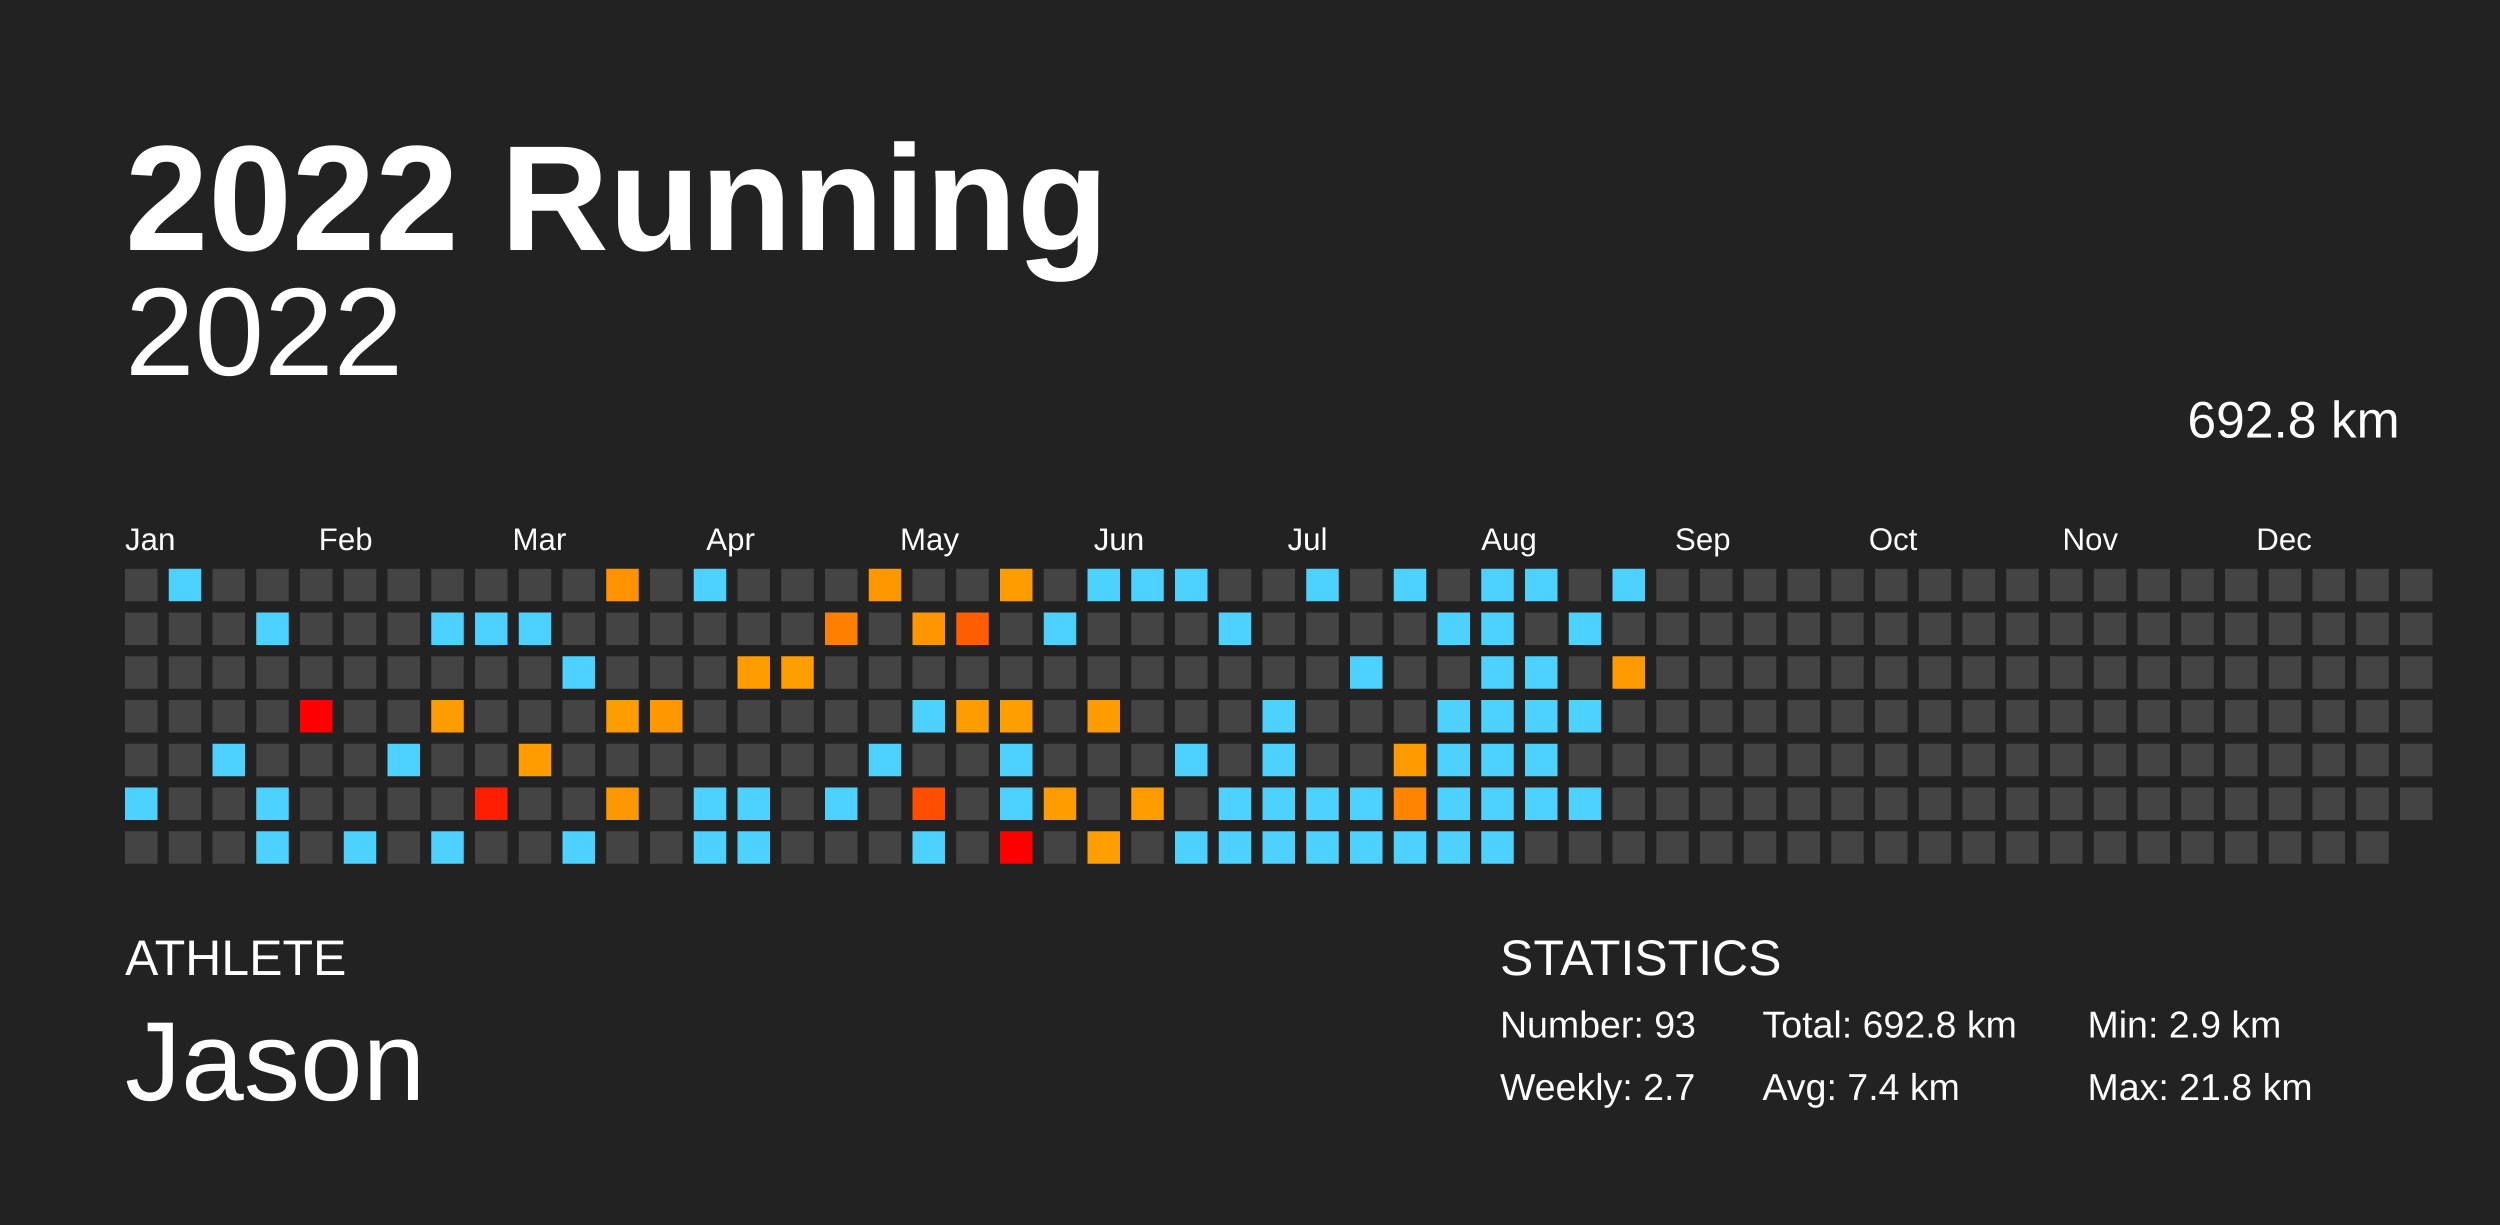
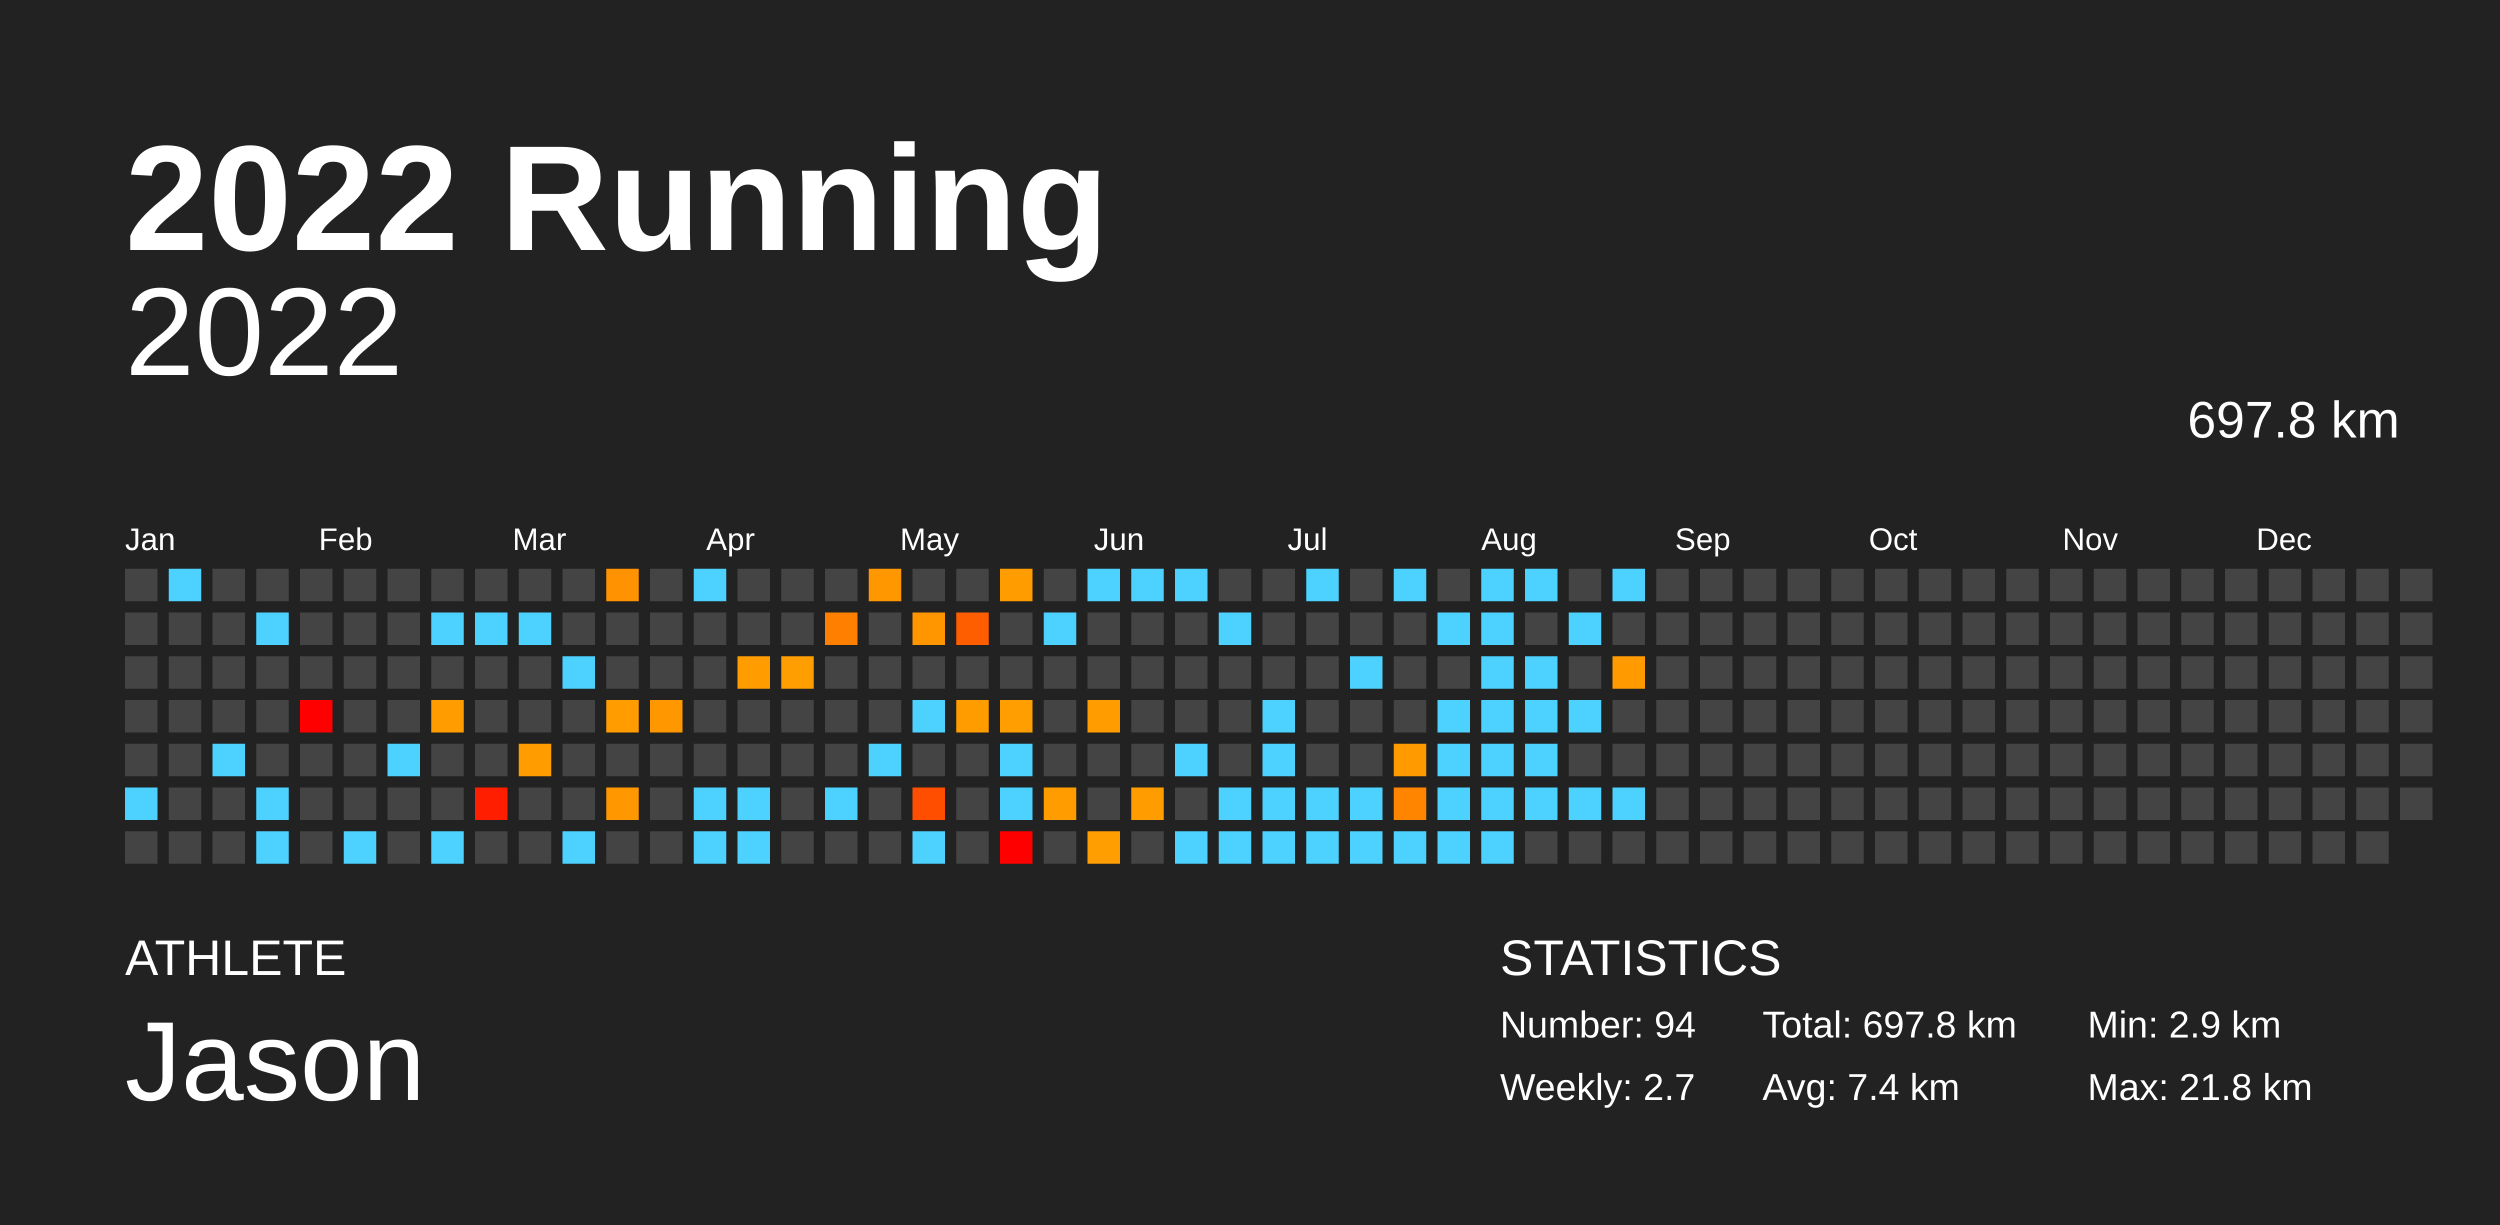
<svg xmlns="http://www.w3.org/2000/svg" baseProfile="full" height="98mm" version="1.1" viewBox="0,0,200,98" width="200mm">
  <defs />
  <rect fill="#222222" height="98" width="200" x="0" y="0" />
  <text fill="#FFFFFF" style="font-size:12px; font-family:Arial; font-weight:bold;" x="10" y="20">2022 Running</text>
  <text fill="#FFFFFF" style="font-size:4px; font-family:Arial" x="10" y="78">ATHLETE</text>
  <text fill="#FFFFFF" style="font-size:9px; font-family:Arial" x="10" y="88">Jason</text>
  <text fill="#FFFFFF" style="font-size:4px; font-family:Arial" x="120" y="78">STATISTICS</text>
-   <text fill="#FFFFFF" style="font-size:3px; font-family:Arial" x="120" y="83">Number: 93</text>
+   <text fill="#FFFFFF" style="font-size:3px; font-family:Arial" x="120" y="83">Number: 94</text>
  <text fill="#FFFFFF" style="font-size:3px; font-family:Arial" x="120" y="88">Weekly: 2.7</text>
-   <text fill="#FFFFFF" style="font-size:3px; font-family:Arial" x="141" y="83">Total: 692.8 km</text>
+   <text fill="#FFFFFF" style="font-size:3px; font-family:Arial" x="141" y="83">Total: 697.8 km</text>
  <text fill="#FFFFFF" style="font-size:3px; font-family:Arial" x="141" y="88">Avg: 7.4 km</text>
  <text fill="#FFFFFF" style="font-size:3px; font-family:Arial" x="167" y="83">Min: 2.9 km</text>
  <text fill="#FFFFFF" style="font-size:3px; font-family:Arial" x="167" y="88">Max: 21.8 km</text>
  <text alignment-baseline="hanging" fill="#FFFFFF" style="font-size:10.0px; font-family:Arial;" x="10" y="30">2022</text>
-   <text alignment-baseline="hanging" fill="#FFFFFF" style="font-size:4.125px; font-family:Arial;" x="175" y="35">692.8 km</text>
+   <text alignment-baseline="hanging" fill="#FFFFFF" style="font-size:4.125px; font-family:Arial;" x="175" y="35">697.8 km</text>
  <text fill="#FFFFFF" style="font-size:2.5px; font-family:Arial" x="10.0" y="44">Jan</text>
  <text fill="#FFFFFF" style="font-size:2.5px; font-family:Arial" x="25.5" y="44">Feb</text>
  <text fill="#FFFFFF" style="font-size:2.5px; font-family:Arial" x="41.0" y="44">Mar</text>
  <text fill="#FFFFFF" style="font-size:2.5px; font-family:Arial" x="56.5" y="44">Apr</text>
  <text fill="#FFFFFF" style="font-size:2.5px; font-family:Arial" x="72.0" y="44">May</text>
  <text fill="#FFFFFF" style="font-size:2.5px; font-family:Arial" x="87.5" y="44">Jun</text>
  <text fill="#FFFFFF" style="font-size:2.5px; font-family:Arial" x="103.0" y="44">Jul</text>
  <text fill="#FFFFFF" style="font-size:2.5px; font-family:Arial" x="118.5" y="44">Aug</text>
  <text fill="#FFFFFF" style="font-size:2.5px; font-family:Arial" x="134.0" y="44">Sep</text>
  <text fill="#FFFFFF" style="font-size:2.5px; font-family:Arial" x="149.5" y="44">Oct</text>
  <text fill="#FFFFFF" style="font-size:2.5px; font-family:Arial" x="165.0" y="44">Nov</text>
  <text fill="#FFFFFF" style="font-size:2.5px; font-family:Arial" x="180.5" y="44">Dec</text>
  <rect fill="#444444" height="2.6" width="2.6" x="10.0" y="45.5" />
  <rect fill="#444444" height="2.6" width="2.6" x="10.0" y="49.0" />
  <rect fill="#444444" height="2.6" width="2.6" x="10.0" y="52.5" />
  <rect fill="#444444" height="2.6" width="2.6" x="10.0" y="56.0" />
  <rect fill="#444444" height="2.6" width="2.6" x="10.0" y="59.5" />
  <rect fill="#4dd2ff" height="2.6" width="2.6" x="10.0" y="63.0" />
  <rect fill="#444444" height="2.6" width="2.6" x="10.0" y="66.5" />
  <rect fill="#4dd2ff" height="2.6" width="2.6" x="13.5" y="45.5" />
  <rect fill="#444444" height="2.6" width="2.6" x="13.5" y="49.0" />
  <rect fill="#444444" height="2.6" width="2.6" x="13.5" y="52.5" />
  <rect fill="#444444" height="2.6" width="2.6" x="13.5" y="56.0" />
  <rect fill="#444444" height="2.6" width="2.6" x="13.5" y="59.5" />
  <rect fill="#444444" height="2.6" width="2.6" x="13.5" y="63.0" />
  <rect fill="#444444" height="2.6" width="2.6" x="13.5" y="66.5" />
  <rect fill="#444444" height="2.6" width="2.6" x="17.0" y="45.5" />
  <rect fill="#444444" height="2.6" width="2.6" x="17.0" y="49.0" />
  <rect fill="#444444" height="2.6" width="2.6" x="17.0" y="52.5" />
  <rect fill="#444444" height="2.6" width="2.6" x="17.0" y="56.0" />
  <rect fill="#4dd2ff" height="2.6" width="2.6" x="17.0" y="59.5" />
  <rect fill="#444444" height="2.6" width="2.6" x="17.0" y="63.0" />
  <rect fill="#444444" height="2.6" width="2.6" x="17.0" y="66.5" />
  <rect fill="#444444" height="2.6" width="2.6" x="20.5" y="45.5" />
  <rect fill="#4dd2ff" height="2.6" width="2.6" x="20.5" y="49.0" />
  <rect fill="#444444" height="2.6" width="2.6" x="20.5" y="52.5" />
  <rect fill="#444444" height="2.6" width="2.6" x="20.5" y="56.0" />
  <rect fill="#444444" height="2.6" width="2.6" x="20.5" y="59.5" />
  <rect fill="#4dd2ff" height="2.6" width="2.6" x="20.5" y="63.0" />
  <rect fill="#4dd2ff" height="2.6" width="2.6" x="20.5" y="66.5" />
  <rect fill="#444444" height="2.6" width="2.6" x="24.0" y="45.5" />
  <rect fill="#444444" height="2.6" width="2.6" x="24.0" y="49.0" />
  <rect fill="#444444" height="2.6" width="2.6" x="24.0" y="52.5" />
  <rect fill="red" height="2.6" width="2.6" x="24.0" y="56.0" />
  <rect fill="#444444" height="2.6" width="2.6" x="24.0" y="59.5" />
  <rect fill="#444444" height="2.6" width="2.6" x="24.0" y="63.0" />
  <rect fill="#444444" height="2.6" width="2.6" x="24.0" y="66.5" />
  <rect fill="#444444" height="2.6" width="2.6" x="27.5" y="45.5" />
  <rect fill="#444444" height="2.6" width="2.6" x="27.5" y="49.0" />
  <rect fill="#444444" height="2.6" width="2.6" x="27.5" y="52.5" />
  <rect fill="#444444" height="2.6" width="2.6" x="27.5" y="56.0" />
  <rect fill="#444444" height="2.6" width="2.6" x="27.5" y="59.5" />
  <rect fill="#444444" height="2.6" width="2.6" x="27.5" y="63.0" />
  <rect fill="#4dd2ff" height="2.6" width="2.6" x="27.5" y="66.5" />
  <rect fill="#444444" height="2.6" width="2.6" x="31.0" y="45.5" />
  <rect fill="#444444" height="2.6" width="2.6" x="31.0" y="49.0" />
  <rect fill="#444444" height="2.6" width="2.6" x="31.0" y="52.5" />
  <rect fill="#444444" height="2.6" width="2.6" x="31.0" y="56.0" />
  <rect fill="#4dd2ff" height="2.6" width="2.6" x="31.0" y="59.5" />
  <rect fill="#444444" height="2.6" width="2.6" x="31.0" y="63.0" />
  <rect fill="#444444" height="2.6" width="2.6" x="31.0" y="66.5" />
  <rect fill="#444444" height="2.6" width="2.6" x="34.5" y="45.5" />
  <rect fill="#4dd2ff" height="2.6" width="2.6" x="34.5" y="49.0" />
  <rect fill="#444444" height="2.6" width="2.6" x="34.5" y="52.5" />
  <rect fill="#ff9d00" height="2.6" width="2.6" x="34.5" y="56.0" />
  <rect fill="#444444" height="2.6" width="2.6" x="34.5" y="59.5" />
  <rect fill="#444444" height="2.6" width="2.6" x="34.5" y="63.0" />
  <rect fill="#4dd2ff" height="2.6" width="2.6" x="34.5" y="66.5" />
  <rect fill="#444444" height="2.6" width="2.6" x="38.0" y="45.5" />
  <rect fill="#4dd2ff" height="2.6" width="2.6" x="38.0" y="49.0" />
  <rect fill="#444444" height="2.6" width="2.6" x="38.0" y="52.5" />
  <rect fill="#444444" height="2.6" width="2.6" x="38.0" y="56.0" />
  <rect fill="#444444" height="2.6" width="2.6" x="38.0" y="59.5" />
  <rect fill="#ff1e00" height="2.6" width="2.6" x="38.0" y="63.0" />
  <rect fill="#444444" height="2.6" width="2.6" x="38.0" y="66.5" />
  <rect fill="#444444" height="2.6" width="2.6" x="41.5" y="45.5" />
  <rect fill="#4dd2ff" height="2.6" width="2.6" x="41.5" y="49.0" />
  <rect fill="#444444" height="2.6" width="2.6" x="41.5" y="52.5" />
  <rect fill="#444444" height="2.6" width="2.6" x="41.5" y="56.0" />
  <rect fill="#ff9d00" height="2.6" width="2.6" x="41.5" y="59.5" />
  <rect fill="#444444" height="2.6" width="2.6" x="41.5" y="63.0" />
  <rect fill="#444444" height="2.6" width="2.6" x="41.5" y="66.5" />
  <rect fill="#444444" height="2.6" width="2.6" x="45.0" y="45.5" />
  <rect fill="#444444" height="2.6" width="2.6" x="45.0" y="49.0" />
  <rect fill="#4dd2ff" height="2.6" width="2.6" x="45.0" y="52.5" />
  <rect fill="#444444" height="2.6" width="2.6" x="45.0" y="56.0" />
  <rect fill="#444444" height="2.6" width="2.6" x="45.0" y="59.5" />
  <rect fill="#444444" height="2.6" width="2.6" x="45.0" y="63.0" />
  <rect fill="#4dd2ff" height="2.6" width="2.6" x="45.0" y="66.5" />
  <rect fill="#ff9200" height="2.6" width="2.6" x="48.5" y="45.5" />
  <rect fill="#444444" height="2.6" width="2.6" x="48.5" y="49.0" />
  <rect fill="#444444" height="2.6" width="2.6" x="48.5" y="52.5" />
  <rect fill="#ff9c00" height="2.6" width="2.6" x="48.5" y="56.0" />
  <rect fill="#444444" height="2.6" width="2.6" x="48.5" y="59.5" />
  <rect fill="#ff9800" height="2.6" width="2.6" x="48.5" y="63.0" />
  <rect fill="#444444" height="2.6" width="2.6" x="48.5" y="66.5" />
  <rect fill="#444444" height="2.6" width="2.6" x="52.0" y="45.5" />
  <rect fill="#444444" height="2.6" width="2.6" x="52.0" y="49.0" />
  <rect fill="#444444" height="2.6" width="2.6" x="52.0" y="52.5" />
  <rect fill="#ff9800" height="2.6" width="2.6" x="52.0" y="56.0" />
  <rect fill="#444444" height="2.6" width="2.6" x="52.0" y="59.5" />
  <rect fill="#444444" height="2.6" width="2.6" x="52.0" y="63.0" />
  <rect fill="#444444" height="2.6" width="2.6" x="52.0" y="66.5" />
  <rect fill="#4dd2ff" height="2.6" width="2.6" x="55.5" y="45.5" />
  <rect fill="#444444" height="2.6" width="2.6" x="55.5" y="49.0" />
  <rect fill="#444444" height="2.6" width="2.6" x="55.5" y="52.5" />
  <rect fill="#444444" height="2.6" width="2.6" x="55.5" y="56.0" />
  <rect fill="#444444" height="2.6" width="2.6" x="55.5" y="59.5" />
  <rect fill="#4dd2ff" height="2.6" width="2.6" x="55.5" y="63.0" />
  <rect fill="#4dd2ff" height="2.6" width="2.6" x="55.5" y="66.5" />
  <rect fill="#444444" height="2.6" width="2.6" x="59.0" y="45.5" />
  <rect fill="#444444" height="2.6" width="2.6" x="59.0" y="49.0" />
  <rect fill="#ff9c00" height="2.6" width="2.6" x="59.0" y="52.5" />
  <rect fill="#444444" height="2.6" width="2.6" x="59.0" y="56.0" />
  <rect fill="#444444" height="2.6" width="2.6" x="59.0" y="59.5" />
  <rect fill="#4dd2ff" height="2.6" width="2.6" x="59.0" y="63.0" />
  <rect fill="#4dd2ff" height="2.6" width="2.6" x="59.0" y="66.5" />
  <rect fill="#444444" height="2.6" width="2.6" x="62.5" y="45.5" />
  <rect fill="#444444" height="2.6" width="2.6" x="62.5" y="49.0" />
  <rect fill="#ff9e00" height="2.6" width="2.6" x="62.5" y="52.5" />
  <rect fill="#444444" height="2.6" width="2.6" x="62.5" y="56.0" />
  <rect fill="#444444" height="2.6" width="2.6" x="62.5" y="59.5" />
  <rect fill="#444444" height="2.6" width="2.6" x="62.5" y="63.0" />
  <rect fill="#444444" height="2.6" width="2.6" x="62.5" y="66.5" />
  <rect fill="#444444" height="2.6" width="2.6" x="66.0" y="45.5" />
  <rect fill="#ff7f00" height="2.6" width="2.6" x="66.0" y="49.0" />
  <rect fill="#444444" height="2.6" width="2.6" x="66.0" y="52.5" />
  <rect fill="#444444" height="2.6" width="2.6" x="66.0" y="56.0" />
  <rect fill="#444444" height="2.6" width="2.6" x="66.0" y="59.5" />
  <rect fill="#4dd2ff" height="2.6" width="2.6" x="66.0" y="63.0" />
  <rect fill="#444444" height="2.6" width="2.6" x="66.0" y="66.5" />
  <rect fill="#ff9800" height="2.6" width="2.6" x="69.5" y="45.5" />
  <rect fill="#444444" height="2.6" width="2.6" x="69.5" y="49.0" />
  <rect fill="#444444" height="2.6" width="2.6" x="69.5" y="52.5" />
  <rect fill="#444444" height="2.6" width="2.6" x="69.5" y="56.0" />
  <rect fill="#4dd2ff" height="2.6" width="2.6" x="69.5" y="59.5" />
  <rect fill="#444444" height="2.6" width="2.6" x="69.5" y="63.0" />
  <rect fill="#444444" height="2.6" width="2.6" x="69.5" y="66.5" />
  <rect fill="#444444" height="2.6" width="2.6" x="73.0" y="45.5" />
  <rect fill="#ff9600" height="2.6" width="2.6" x="73.0" y="49.0" />
  <rect fill="#444444" height="2.6" width="2.6" x="73.0" y="52.5" />
  <rect fill="#4dd2ff" height="2.6" width="2.6" x="73.0" y="56.0" />
  <rect fill="#444444" height="2.6" width="2.6" x="73.0" y="59.5" />
  <rect fill="#ff4e00" height="2.6" width="2.6" x="73.0" y="63.0" />
  <rect fill="#4dd2ff" height="2.6" width="2.6" x="73.0" y="66.5" />
  <rect fill="#444444" height="2.6" width="2.6" x="76.5" y="45.5" />
  <rect fill="#ff5e00" height="2.6" width="2.6" x="76.5" y="49.0" />
  <rect fill="#444444" height="2.6" width="2.6" x="76.5" y="52.5" />
  <rect fill="#ff9c00" height="2.6" width="2.6" x="76.5" y="56.0" />
  <rect fill="#444444" height="2.6" width="2.6" x="76.5" y="59.5" />
  <rect fill="#444444" height="2.6" width="2.6" x="76.5" y="63.0" />
  <rect fill="#444444" height="2.6" width="2.6" x="76.5" y="66.5" />
  <rect fill="#ff9c00" height="2.6" width="2.6" x="80.0" y="45.5" />
  <rect fill="#444444" height="2.6" width="2.6" x="80.0" y="49.0" />
  <rect fill="#444444" height="2.6" width="2.6" x="80.0" y="52.5" />
  <rect fill="#ff9e00" height="2.6" width="2.6" x="80.0" y="56.0" />
  <rect fill="#4dd2ff" height="2.6" width="2.6" x="80.0" y="59.5" />
  <rect fill="#4dd2ff" height="2.6" width="2.6" x="80.0" y="63.0" />
  <rect fill="red" height="2.6" width="2.6" x="80.0" y="66.5" />
  <rect fill="#444444" height="2.6" width="2.6" x="83.5" y="45.5" />
  <rect fill="#4dd2ff" height="2.6" width="2.6" x="83.5" y="49.0" />
  <rect fill="#444444" height="2.6" width="2.6" x="83.5" y="52.5" />
  <rect fill="#444444" height="2.6" width="2.6" x="83.5" y="56.0" />
  <rect fill="#444444" height="2.6" width="2.6" x="83.5" y="59.5" />
  <rect fill="#ff9d00" height="2.6" width="2.6" x="83.5" y="63.0" />
  <rect fill="#444444" height="2.6" width="2.6" x="83.5" y="66.5" />
  <rect fill="#4dd2ff" height="2.6" width="2.6" x="87.0" y="45.5" />
  <rect fill="#444444" height="2.6" width="2.6" x="87.0" y="49.0" />
  <rect fill="#444444" height="2.6" width="2.6" x="87.0" y="52.5" />
  <rect fill="#ff9c00" height="2.6" width="2.6" x="87.0" y="56.0" />
  <rect fill="#444444" height="2.6" width="2.6" x="87.0" y="59.5" />
  <rect fill="#444444" height="2.6" width="2.6" x="87.0" y="63.0" />
  <rect fill="#ff9e00" height="2.6" width="2.6" x="87.0" y="66.5" />
  <rect fill="#4dd2ff" height="2.6" width="2.6" x="90.5" y="45.5" />
  <rect fill="#444444" height="2.6" width="2.6" x="90.5" y="49.0" />
  <rect fill="#444444" height="2.6" width="2.6" x="90.5" y="52.5" />
  <rect fill="#444444" height="2.6" width="2.6" x="90.5" y="56.0" />
  <rect fill="#444444" height="2.6" width="2.6" x="90.5" y="59.5" />
  <rect fill="#ff9d00" height="2.6" width="2.6" x="90.5" y="63.0" />
  <rect fill="#444444" height="2.6" width="2.6" x="90.5" y="66.5" />
  <rect fill="#4dd2ff" height="2.6" width="2.6" x="94.0" y="45.5" />
  <rect fill="#444444" height="2.6" width="2.6" x="94.0" y="49.0" />
  <rect fill="#444444" height="2.6" width="2.6" x="94.0" y="52.5" />
  <rect fill="#444444" height="2.6" width="2.6" x="94.0" y="56.0" />
  <rect fill="#4dd2ff" height="2.6" width="2.6" x="94.0" y="59.5" />
  <rect fill="#444444" height="2.6" width="2.6" x="94.0" y="63.0" />
  <rect fill="#4dd2ff" height="2.6" width="2.6" x="94.0" y="66.5" />
  <rect fill="#444444" height="2.6" width="2.6" x="97.5" y="45.5" />
  <rect fill="#4dd2ff" height="2.6" width="2.6" x="97.5" y="49.0" />
  <rect fill="#444444" height="2.6" width="2.6" x="97.5" y="52.5" />
  <rect fill="#444444" height="2.6" width="2.6" x="97.5" y="56.0" />
  <rect fill="#444444" height="2.6" width="2.6" x="97.5" y="59.5" />
  <rect fill="#4dd2ff" height="2.6" width="2.6" x="97.5" y="63.0" />
  <rect fill="#4dd2ff" height="2.6" width="2.6" x="97.5" y="66.5" />
  <rect fill="#444444" height="2.6" width="2.6" x="101.0" y="45.5" />
  <rect fill="#444444" height="2.6" width="2.6" x="101.0" y="49.0" />
  <rect fill="#444444" height="2.6" width="2.6" x="101.0" y="52.5" />
  <rect fill="#4dd2ff" height="2.6" width="2.6" x="101.0" y="56.0" />
  <rect fill="#4dd2ff" height="2.6" width="2.6" x="101.0" y="59.5" />
  <rect fill="#4dd2ff" height="2.6" width="2.6" x="101.0" y="63.0" />
  <rect fill="#4dd2ff" height="2.6" width="2.6" x="101.0" y="66.5" />
  <rect fill="#4dd2ff" height="2.6" width="2.6" x="104.5" y="45.5" />
  <rect fill="#444444" height="2.6" width="2.6" x="104.5" y="49.0" />
  <rect fill="#444444" height="2.6" width="2.6" x="104.5" y="52.5" />
  <rect fill="#444444" height="2.6" width="2.6" x="104.5" y="56.0" />
  <rect fill="#444444" height="2.6" width="2.6" x="104.5" y="59.5" />
  <rect fill="#4dd2ff" height="2.6" width="2.6" x="104.5" y="63.0" />
  <rect fill="#4dd2ff" height="2.6" width="2.6" x="104.5" y="66.5" />
  <rect fill="#444444" height="2.6" width="2.6" x="108.0" y="45.5" />
  <rect fill="#444444" height="2.6" width="2.6" x="108.0" y="49.0" />
  <rect fill="#4dd2ff" height="2.6" width="2.6" x="108.0" y="52.5" />
  <rect fill="#444444" height="2.6" width="2.6" x="108.0" y="56.0" />
  <rect fill="#444444" height="2.6" width="2.6" x="108.0" y="59.5" />
  <rect fill="#4dd2ff" height="2.6" width="2.6" x="108.0" y="63.0" />
  <rect fill="#4dd2ff" height="2.6" width="2.6" x="108.0" y="66.5" />
  <rect fill="#4dd2ff" height="2.6" width="2.6" x="111.5" y="45.5" />
  <rect fill="#444444" height="2.6" width="2.6" x="111.5" y="49.0" />
  <rect fill="#444444" height="2.6" width="2.6" x="111.5" y="52.5" />
  <rect fill="#444444" height="2.6" width="2.6" x="111.5" y="56.0" />
  <rect fill="#ff9b00" height="2.6" width="2.6" x="111.5" y="59.5" />
  <rect fill="#ff8500" height="2.6" width="2.6" x="111.5" y="63.0" />
  <rect fill="#4dd2ff" height="2.6" width="2.6" x="111.5" y="66.5" />
  <rect fill="#444444" height="2.6" width="2.6" x="115.0" y="45.5" />
  <rect fill="#4dd2ff" height="2.6" width="2.6" x="115.0" y="49.0" />
  <rect fill="#444444" height="2.6" width="2.6" x="115.0" y="52.5" />
  <rect fill="#4dd2ff" height="2.6" width="2.6" x="115.0" y="56.0" />
  <rect fill="#4dd2ff" height="2.6" width="2.6" x="115.0" y="59.5" />
  <rect fill="#4dd2ff" height="2.6" width="2.6" x="115.0" y="63.0" />
  <rect fill="#4dd2ff" height="2.6" width="2.6" x="115.0" y="66.5" />
  <rect fill="#4dd2ff" height="2.6" width="2.6" x="118.5" y="45.5" />
  <rect fill="#4dd2ff" height="2.6" width="2.6" x="118.5" y="49.0" />
  <rect fill="#4dd2ff" height="2.6" width="2.6" x="118.5" y="52.5" />
  <rect fill="#4dd2ff" height="2.6" width="2.6" x="118.5" y="56.0" />
  <rect fill="#4dd2ff" height="2.6" width="2.6" x="118.5" y="59.5" />
  <rect fill="#4dd2ff" height="2.6" width="2.6" x="118.5" y="63.0" />
  <rect fill="#4dd2ff" height="2.6" width="2.6" x="118.5" y="66.5" />
  <rect fill="#4dd2ff" height="2.6" width="2.6" x="122.0" y="45.5" />
  <rect fill="#444444" height="2.6" width="2.6" x="122.0" y="49.0" />
  <rect fill="#4dd2ff" height="2.6" width="2.6" x="122.0" y="52.5" />
  <rect fill="#4dd2ff" height="2.6" width="2.6" x="122.0" y="56.0" />
  <rect fill="#4dd2ff" height="2.6" width="2.6" x="122.0" y="59.5" />
  <rect fill="#4dd2ff" height="2.6" width="2.6" x="122.0" y="63.0" />
  <rect fill="#444444" height="2.6" width="2.6" x="122.0" y="66.5" />
  <rect fill="#444444" height="2.6" width="2.6" x="125.5" y="45.5" />
  <rect fill="#4dd2ff" height="2.6" width="2.6" x="125.5" y="49.0" />
  <rect fill="#444444" height="2.6" width="2.6" x="125.5" y="52.5" />
  <rect fill="#4dd2ff" height="2.6" width="2.6" x="125.5" y="56.0" />
  <rect fill="#444444" height="2.6" width="2.6" x="125.5" y="59.5" />
  <rect fill="#4dd2ff" height="2.6" width="2.6" x="125.5" y="63.0" />
  <rect fill="#444444" height="2.6" width="2.6" x="125.5" y="66.5" />
  <rect fill="#4dd2ff" height="2.6" width="2.6" x="129.0" y="45.5" />
  <rect fill="#444444" height="2.6" width="2.6" x="129.0" y="49.0" />
  <rect fill="#ff9b00" height="2.6" width="2.6" x="129.0" y="52.5" />
  <rect fill="#444444" height="2.6" width="2.6" x="129.0" y="56.0" />
  <rect fill="#444444" height="2.6" width="2.6" x="129.0" y="59.5" />
-   <rect fill="#444444" height="2.6" width="2.6" x="129.0" y="63.0" />
+   <rect fill="#4dd2ff" height="2.6" width="2.6" x="129.0" y="63.0" />
  <rect fill="#444444" height="2.6" width="2.6" x="129.0" y="66.5" />
  <rect fill="#444444" height="2.6" width="2.6" x="132.5" y="45.5" />
  <rect fill="#444444" height="2.6" width="2.6" x="132.5" y="49.0" />
  <rect fill="#444444" height="2.6" width="2.6" x="132.5" y="52.5" />
  <rect fill="#444444" height="2.6" width="2.6" x="132.5" y="56.0" />
  <rect fill="#444444" height="2.6" width="2.6" x="132.5" y="59.5" />
  <rect fill="#444444" height="2.6" width="2.6" x="132.5" y="63.0" />
  <rect fill="#444444" height="2.6" width="2.6" x="132.5" y="66.5" />
  <rect fill="#444444" height="2.6" width="2.6" x="136.0" y="45.5" />
  <rect fill="#444444" height="2.6" width="2.6" x="136.0" y="49.0" />
  <rect fill="#444444" height="2.6" width="2.6" x="136.0" y="52.5" />
  <rect fill="#444444" height="2.6" width="2.6" x="136.0" y="56.0" />
  <rect fill="#444444" height="2.6" width="2.6" x="136.0" y="59.5" />
  <rect fill="#444444" height="2.6" width="2.6" x="136.0" y="63.0" />
  <rect fill="#444444" height="2.6" width="2.6" x="136.0" y="66.5" />
  <rect fill="#444444" height="2.6" width="2.6" x="139.5" y="45.5" />
  <rect fill="#444444" height="2.6" width="2.6" x="139.5" y="49.0" />
  <rect fill="#444444" height="2.6" width="2.6" x="139.5" y="52.5" />
  <rect fill="#444444" height="2.6" width="2.6" x="139.5" y="56.0" />
  <rect fill="#444444" height="2.6" width="2.6" x="139.5" y="59.5" />
  <rect fill="#444444" height="2.6" width="2.6" x="139.5" y="63.0" />
  <rect fill="#444444" height="2.6" width="2.6" x="139.5" y="66.5" />
  <rect fill="#444444" height="2.6" width="2.6" x="143.0" y="45.5" />
  <rect fill="#444444" height="2.6" width="2.6" x="143.0" y="49.0" />
  <rect fill="#444444" height="2.6" width="2.6" x="143.0" y="52.5" />
  <rect fill="#444444" height="2.6" width="2.6" x="143.0" y="56.0" />
  <rect fill="#444444" height="2.6" width="2.6" x="143.0" y="59.5" />
  <rect fill="#444444" height="2.6" width="2.6" x="143.0" y="63.0" />
  <rect fill="#444444" height="2.6" width="2.6" x="143.0" y="66.5" />
  <rect fill="#444444" height="2.6" width="2.6" x="146.5" y="45.5" />
  <rect fill="#444444" height="2.6" width="2.6" x="146.5" y="49.0" />
  <rect fill="#444444" height="2.6" width="2.6" x="146.5" y="52.5" />
  <rect fill="#444444" height="2.6" width="2.6" x="146.5" y="56.0" />
  <rect fill="#444444" height="2.6" width="2.6" x="146.5" y="59.5" />
  <rect fill="#444444" height="2.6" width="2.6" x="146.5" y="63.0" />
  <rect fill="#444444" height="2.6" width="2.6" x="146.5" y="66.5" />
  <rect fill="#444444" height="2.6" width="2.6" x="150.0" y="45.5" />
  <rect fill="#444444" height="2.6" width="2.6" x="150.0" y="49.0" />
  <rect fill="#444444" height="2.6" width="2.6" x="150.0" y="52.5" />
  <rect fill="#444444" height="2.6" width="2.6" x="150.0" y="56.0" />
  <rect fill="#444444" height="2.6" width="2.6" x="150.0" y="59.5" />
  <rect fill="#444444" height="2.6" width="2.6" x="150.0" y="63.0" />
  <rect fill="#444444" height="2.6" width="2.6" x="150.0" y="66.5" />
  <rect fill="#444444" height="2.6" width="2.6" x="153.5" y="45.5" />
  <rect fill="#444444" height="2.6" width="2.6" x="153.5" y="49.0" />
  <rect fill="#444444" height="2.6" width="2.6" x="153.5" y="52.5" />
  <rect fill="#444444" height="2.6" width="2.6" x="153.5" y="56.0" />
  <rect fill="#444444" height="2.6" width="2.6" x="153.5" y="59.5" />
  <rect fill="#444444" height="2.6" width="2.6" x="153.5" y="63.0" />
  <rect fill="#444444" height="2.6" width="2.6" x="153.5" y="66.5" />
  <rect fill="#444444" height="2.6" width="2.6" x="157.0" y="45.5" />
  <rect fill="#444444" height="2.6" width="2.6" x="157.0" y="49.0" />
  <rect fill="#444444" height="2.6" width="2.6" x="157.0" y="52.5" />
  <rect fill="#444444" height="2.6" width="2.6" x="157.0" y="56.0" />
  <rect fill="#444444" height="2.6" width="2.6" x="157.0" y="59.5" />
  <rect fill="#444444" height="2.6" width="2.6" x="157.0" y="63.0" />
  <rect fill="#444444" height="2.6" width="2.6" x="157.0" y="66.5" />
  <rect fill="#444444" height="2.6" width="2.6" x="160.5" y="45.5" />
  <rect fill="#444444" height="2.6" width="2.6" x="160.5" y="49.0" />
  <rect fill="#444444" height="2.6" width="2.6" x="160.5" y="52.5" />
  <rect fill="#444444" height="2.6" width="2.6" x="160.5" y="56.0" />
  <rect fill="#444444" height="2.6" width="2.6" x="160.5" y="59.5" />
  <rect fill="#444444" height="2.6" width="2.6" x="160.5" y="63.0" />
  <rect fill="#444444" height="2.6" width="2.6" x="160.5" y="66.5" />
  <rect fill="#444444" height="2.6" width="2.6" x="164.0" y="45.5" />
  <rect fill="#444444" height="2.6" width="2.6" x="164.0" y="49.0" />
  <rect fill="#444444" height="2.6" width="2.6" x="164.0" y="52.5" />
  <rect fill="#444444" height="2.6" width="2.6" x="164.0" y="56.0" />
  <rect fill="#444444" height="2.6" width="2.6" x="164.0" y="59.5" />
  <rect fill="#444444" height="2.6" width="2.6" x="164.0" y="63.0" />
  <rect fill="#444444" height="2.6" width="2.6" x="164.0" y="66.5" />
  <rect fill="#444444" height="2.6" width="2.6" x="167.5" y="45.5" />
  <rect fill="#444444" height="2.6" width="2.6" x="167.5" y="49.0" />
  <rect fill="#444444" height="2.6" width="2.6" x="167.5" y="52.5" />
  <rect fill="#444444" height="2.6" width="2.6" x="167.5" y="56.0" />
  <rect fill="#444444" height="2.6" width="2.6" x="167.5" y="59.5" />
  <rect fill="#444444" height="2.6" width="2.6" x="167.5" y="63.0" />
  <rect fill="#444444" height="2.6" width="2.6" x="167.5" y="66.5" />
  <rect fill="#444444" height="2.6" width="2.6" x="171.0" y="45.5" />
  <rect fill="#444444" height="2.6" width="2.6" x="171.0" y="49.0" />
  <rect fill="#444444" height="2.6" width="2.6" x="171.0" y="52.5" />
  <rect fill="#444444" height="2.6" width="2.6" x="171.0" y="56.0" />
  <rect fill="#444444" height="2.6" width="2.6" x="171.0" y="59.5" />
  <rect fill="#444444" height="2.6" width="2.6" x="171.0" y="63.0" />
  <rect fill="#444444" height="2.6" width="2.6" x="171.0" y="66.5" />
  <rect fill="#444444" height="2.6" width="2.6" x="174.5" y="45.5" />
  <rect fill="#444444" height="2.6" width="2.6" x="174.5" y="49.0" />
  <rect fill="#444444" height="2.6" width="2.6" x="174.5" y="52.5" />
  <rect fill="#444444" height="2.6" width="2.6" x="174.5" y="56.0" />
  <rect fill="#444444" height="2.6" width="2.6" x="174.5" y="59.5" />
  <rect fill="#444444" height="2.6" width="2.6" x="174.5" y="63.0" />
  <rect fill="#444444" height="2.6" width="2.6" x="174.5" y="66.5" />
  <rect fill="#444444" height="2.6" width="2.6" x="178.0" y="45.5" />
  <rect fill="#444444" height="2.6" width="2.6" x="178.0" y="49.0" />
  <rect fill="#444444" height="2.6" width="2.6" x="178.0" y="52.5" />
  <rect fill="#444444" height="2.6" width="2.6" x="178.0" y="56.0" />
  <rect fill="#444444" height="2.6" width="2.6" x="178.0" y="59.5" />
  <rect fill="#444444" height="2.6" width="2.6" x="178.0" y="63.0" />
  <rect fill="#444444" height="2.6" width="2.6" x="178.0" y="66.5" />
  <rect fill="#444444" height="2.6" width="2.6" x="181.5" y="45.5" />
  <rect fill="#444444" height="2.6" width="2.6" x="181.5" y="49.0" />
  <rect fill="#444444" height="2.6" width="2.6" x="181.5" y="52.5" />
  <rect fill="#444444" height="2.6" width="2.6" x="181.5" y="56.0" />
  <rect fill="#444444" height="2.6" width="2.6" x="181.5" y="59.5" />
  <rect fill="#444444" height="2.6" width="2.6" x="181.5" y="63.0" />
  <rect fill="#444444" height="2.6" width="2.6" x="181.5" y="66.5" />
  <rect fill="#444444" height="2.6" width="2.6" x="185.0" y="45.5" />
  <rect fill="#444444" height="2.6" width="2.6" x="185.0" y="49.0" />
  <rect fill="#444444" height="2.6" width="2.6" x="185.0" y="52.5" />
  <rect fill="#444444" height="2.6" width="2.6" x="185.0" y="56.0" />
  <rect fill="#444444" height="2.6" width="2.6" x="185.0" y="59.5" />
  <rect fill="#444444" height="2.6" width="2.6" x="185.0" y="63.0" />
  <rect fill="#444444" height="2.6" width="2.6" x="185.0" y="66.5" />
  <rect fill="#444444" height="2.6" width="2.6" x="188.5" y="45.5" />
  <rect fill="#444444" height="2.6" width="2.6" x="188.5" y="49.0" />
  <rect fill="#444444" height="2.6" width="2.6" x="188.5" y="52.5" />
  <rect fill="#444444" height="2.6" width="2.6" x="188.5" y="56.0" />
  <rect fill="#444444" height="2.6" width="2.6" x="188.5" y="59.5" />
  <rect fill="#444444" height="2.6" width="2.6" x="188.5" y="63.0" />
  <rect fill="#444444" height="2.6" width="2.6" x="188.5" y="66.5" />
  <rect fill="#444444" height="2.6" width="2.6" x="192.0" y="45.5" />
  <rect fill="#444444" height="2.6" width="2.6" x="192.0" y="49.0" />
  <rect fill="#444444" height="2.6" width="2.6" x="192.0" y="52.5" />
  <rect fill="#444444" height="2.6" width="2.6" x="192.0" y="56.0" />
  <rect fill="#444444" height="2.6" width="2.6" x="192.0" y="59.5" />
  <rect fill="#444444" height="2.6" width="2.6" x="192.0" y="63.0" />
</svg>
